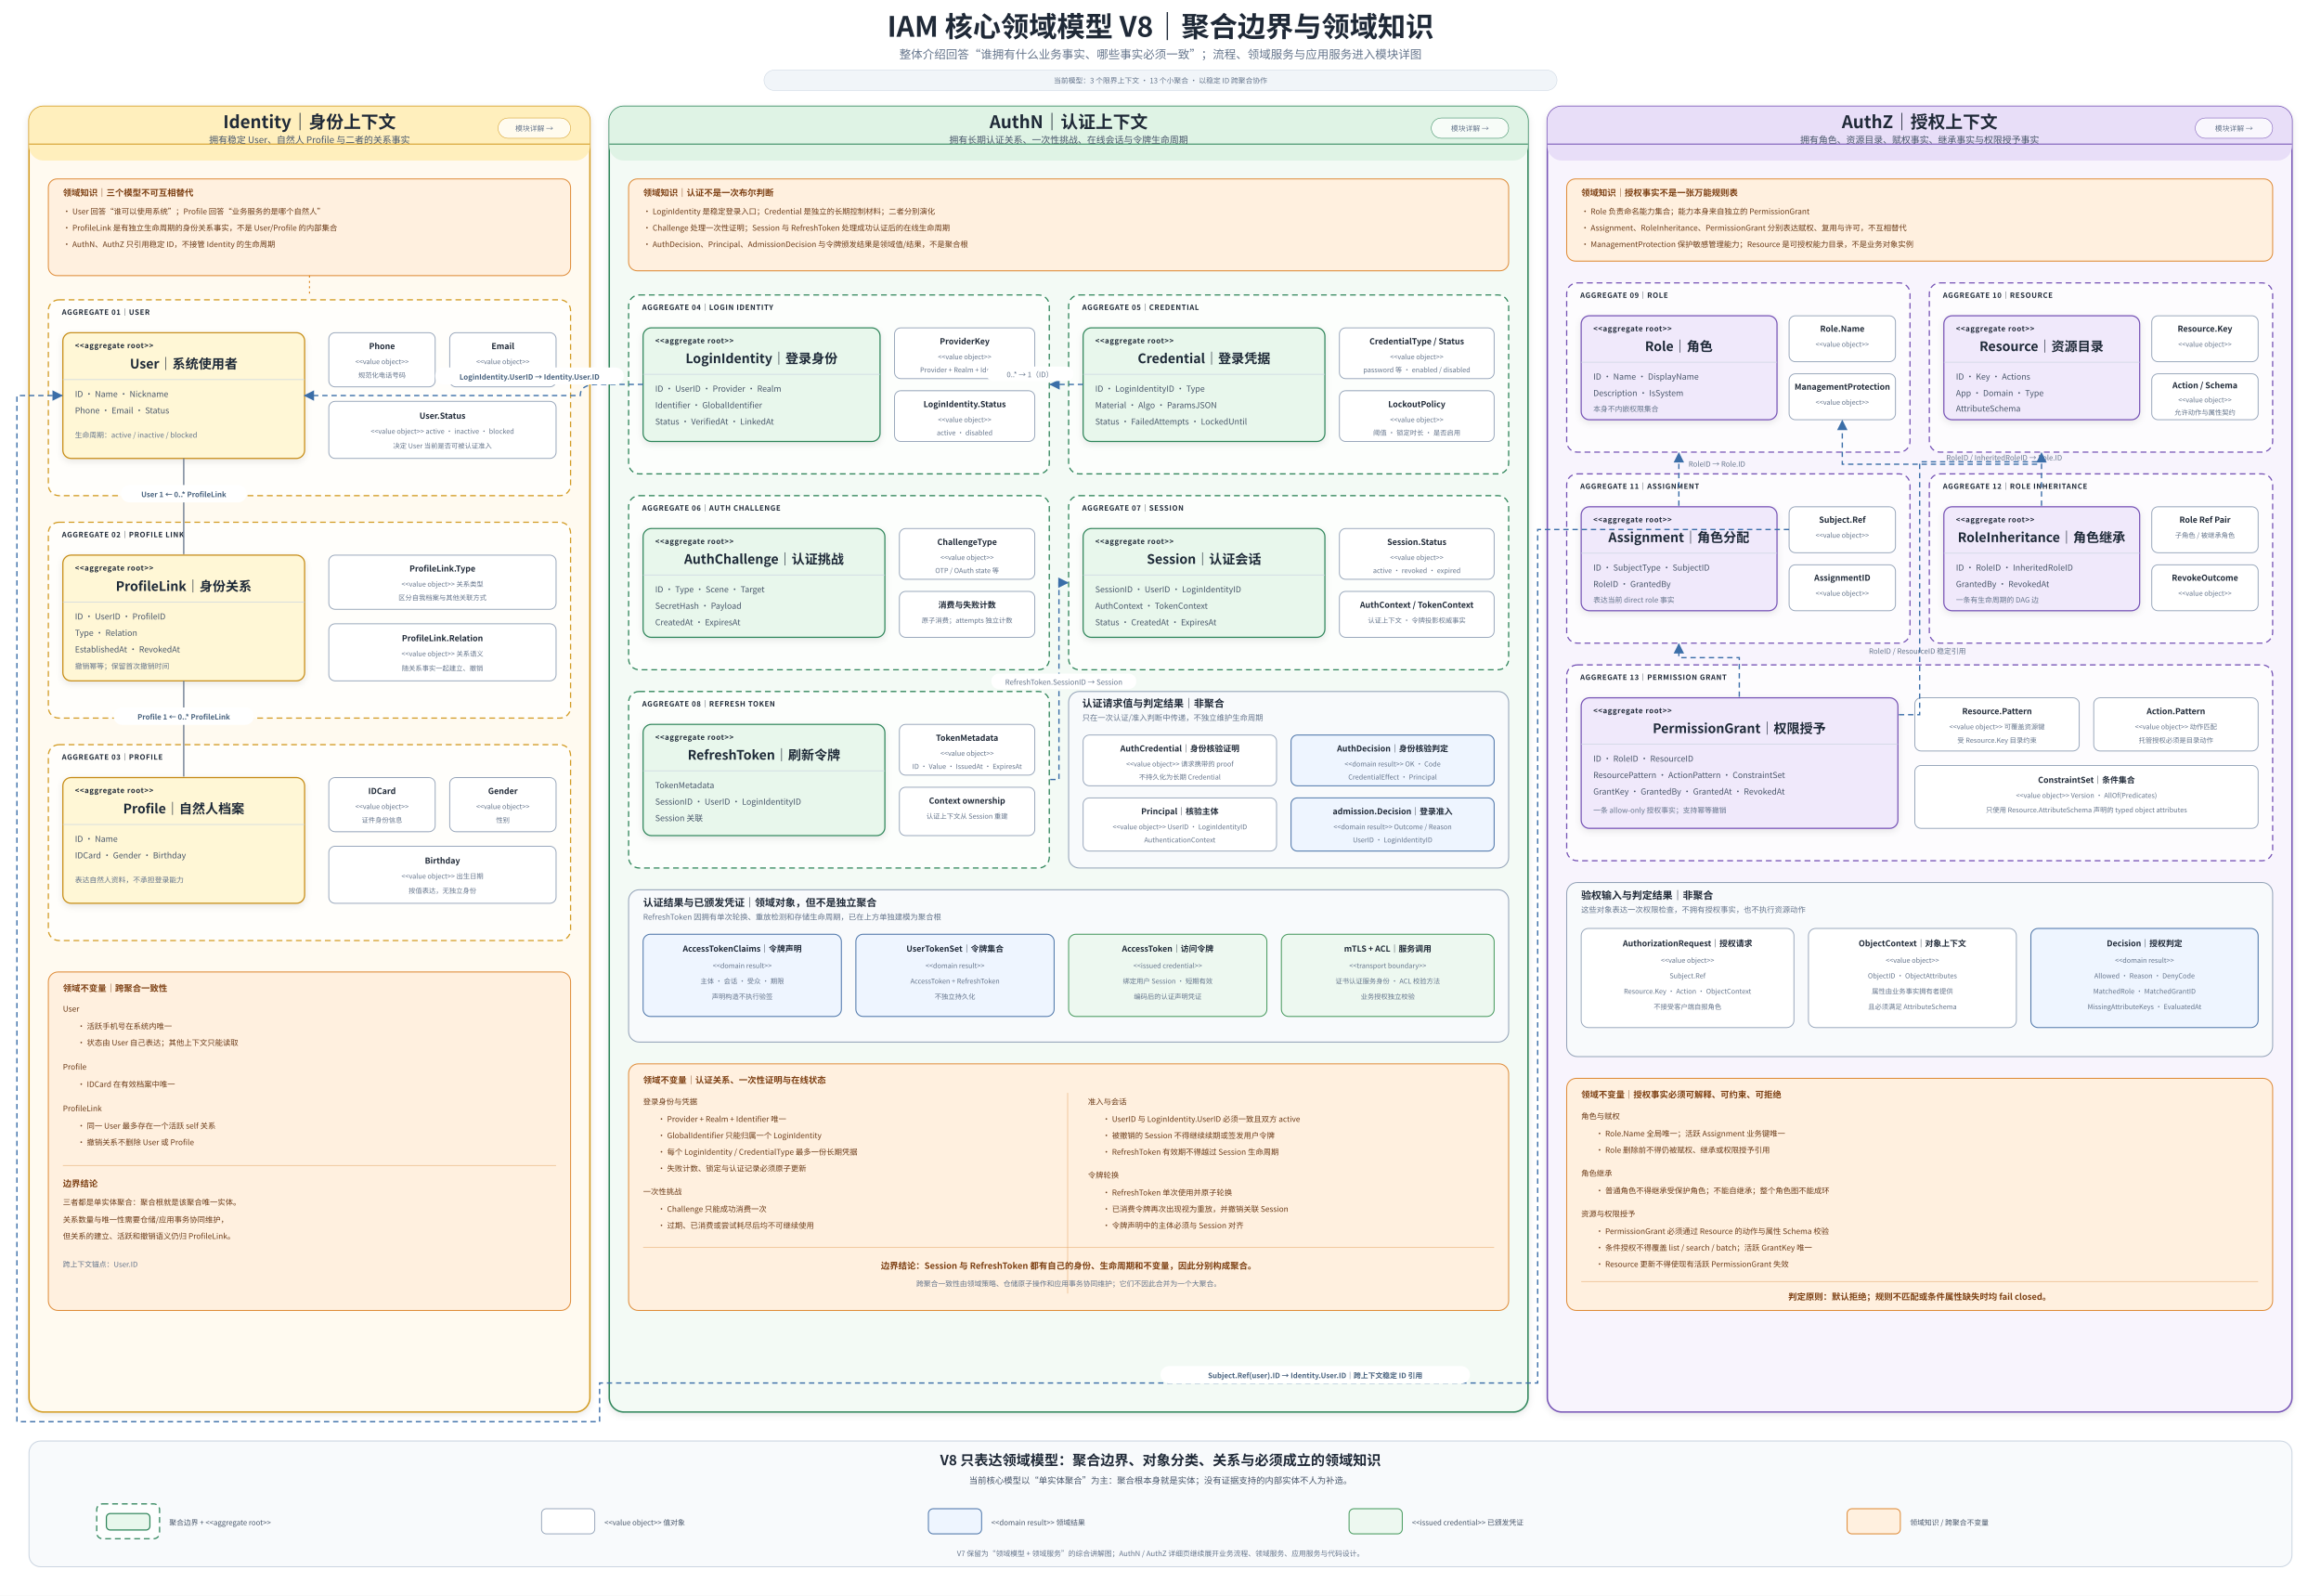
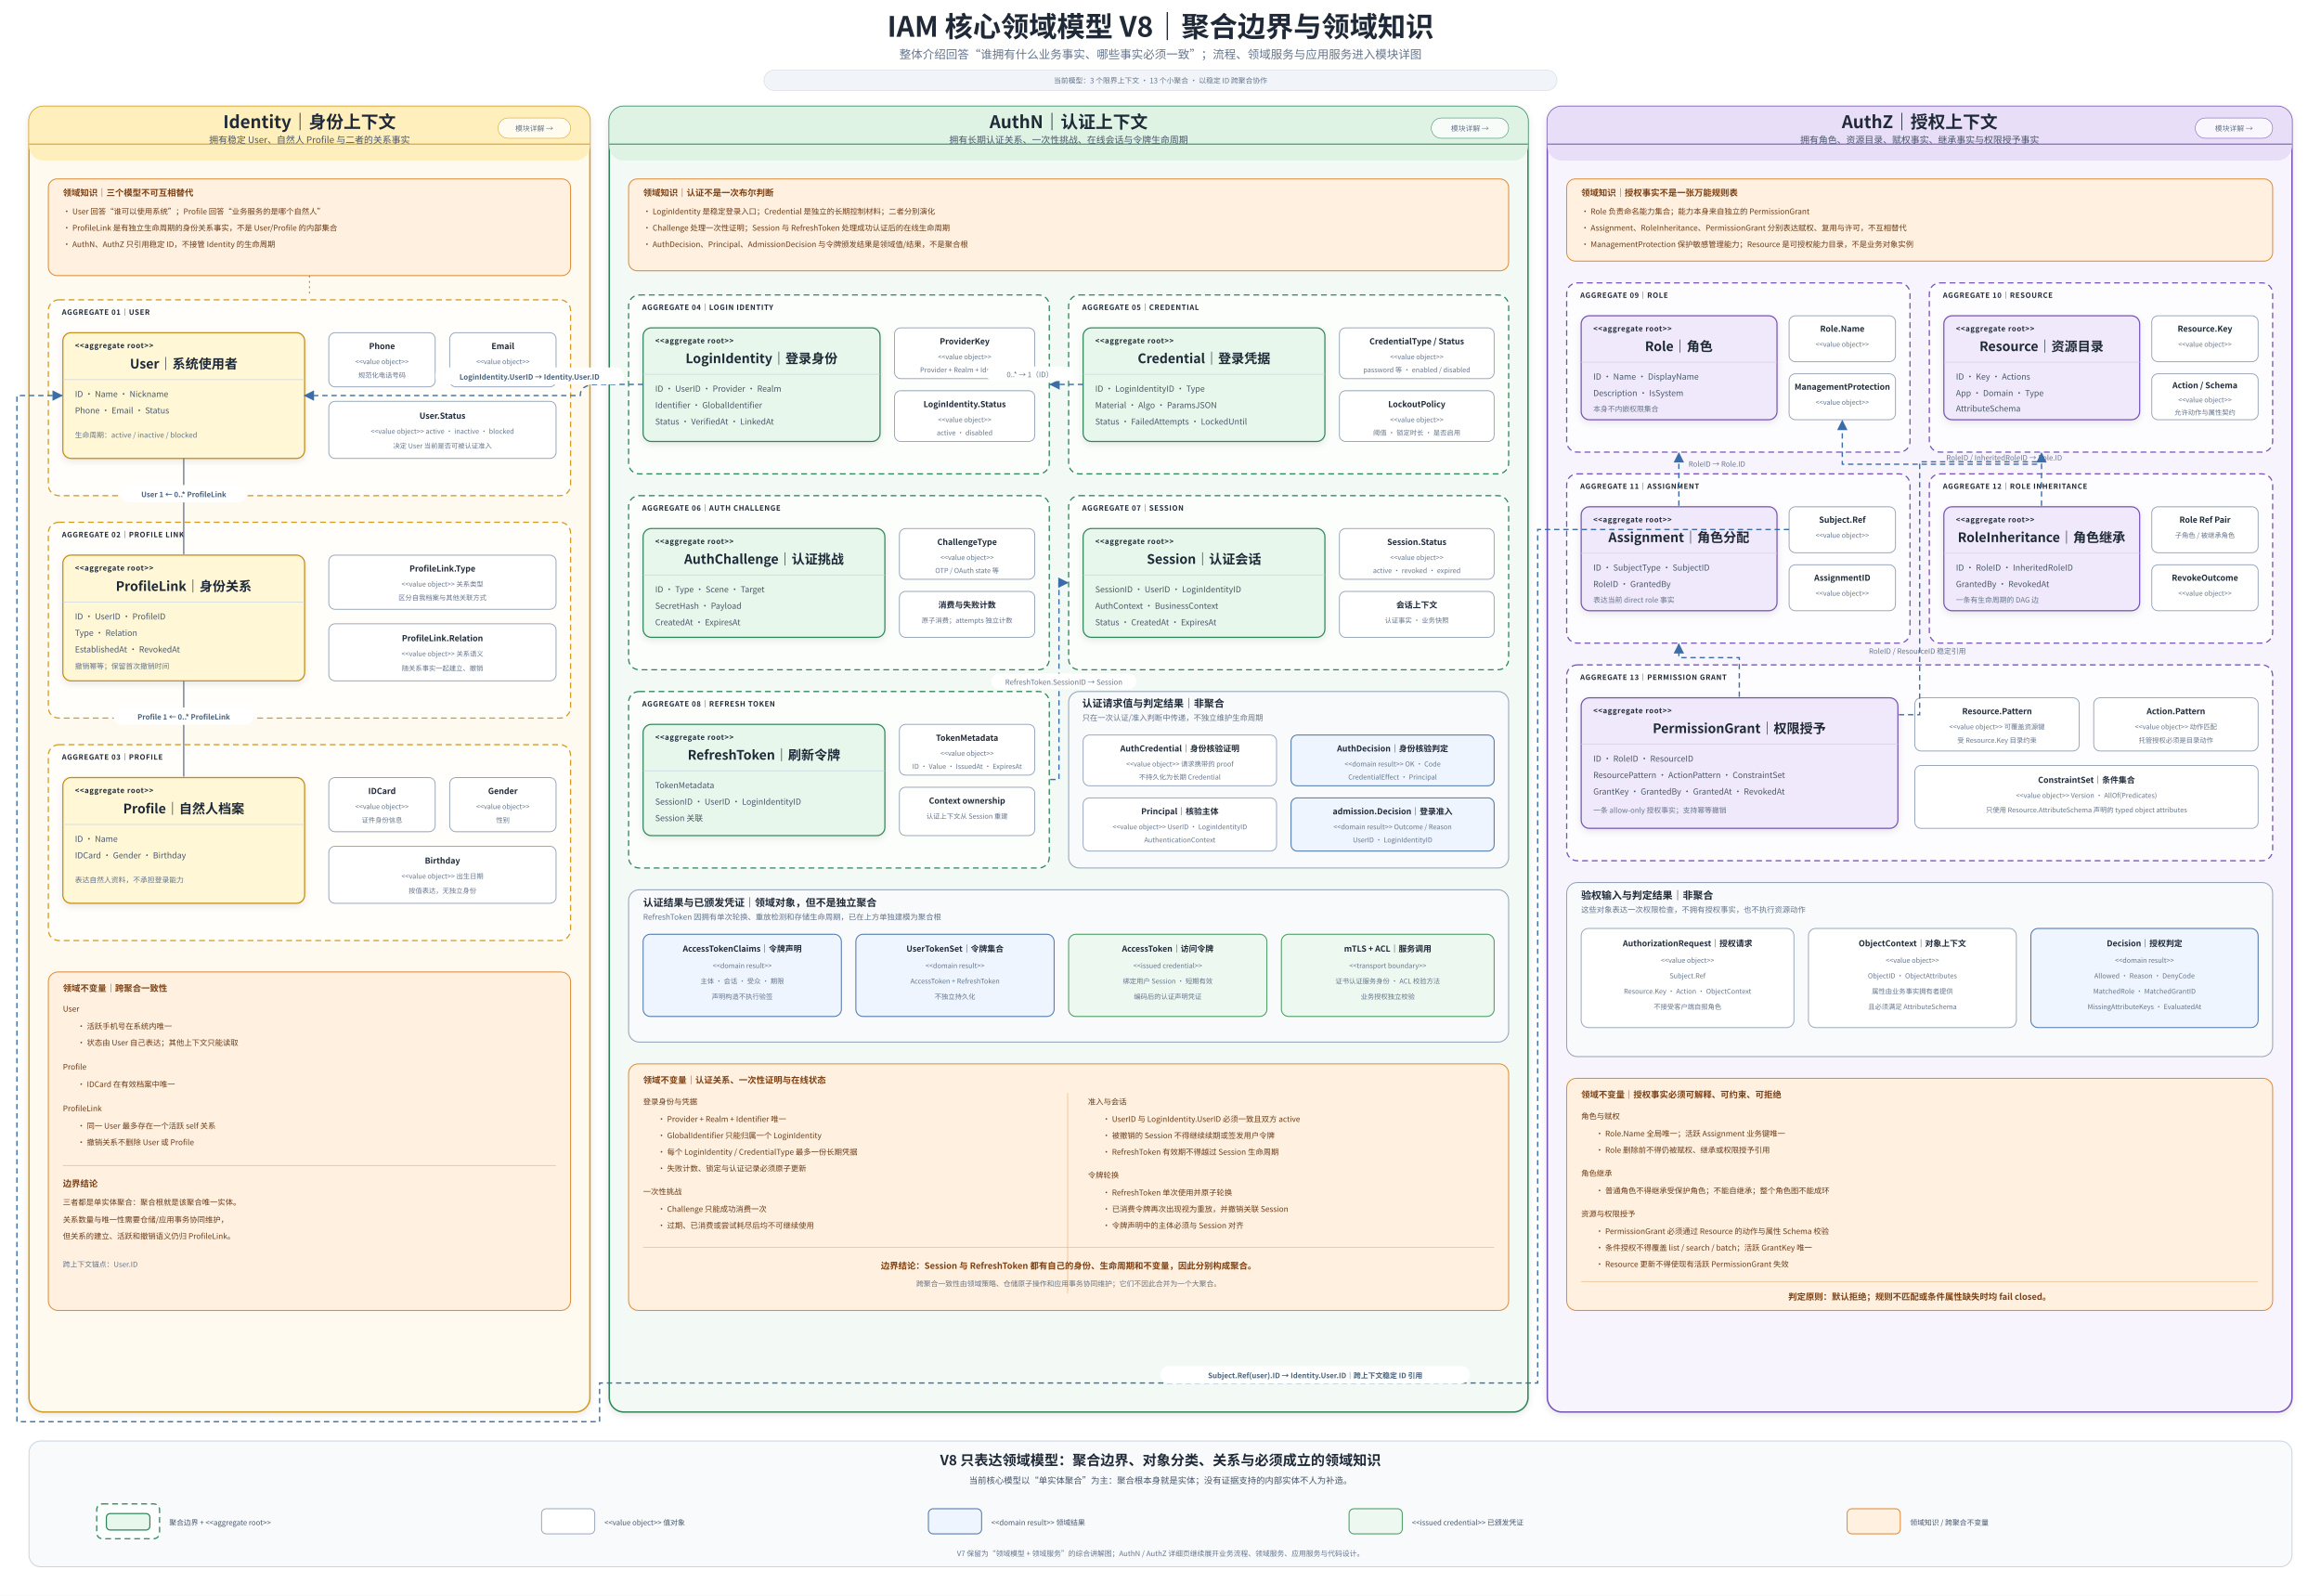
<svg xmlns="http://www.w3.org/2000/svg" width="4800" height="3300" viewBox="0 0 4800 3300" role="img" aria-labelledby="title desc">
  <defs>
    <filter id="shadow" x="-20%" y="-20%" width="140%" height="150%">
      <feDropShadow dx="0" dy="5" stdDeviation="7" flood-color="#0f172a" flood-opacity="0.09" />
    </filter>
    <marker id="refArrow" viewBox="0 0 10 10" refX="9" refY="5" markerWidth="8" markerHeight="8" orient="auto-start-reverse">
      <path d="M0 0 L10 5 L0 10 Z" fill="#3b6ea8" />
    </marker>
    <style>
      text { font-family: "PingFang SC", "Noto Sans CJK SC", "Microsoft YaHei", Arial, sans-serif; fill: #1f2937; }
      .page-title { font-size: 58px; font-weight: 750; }
      .page-subtitle { font-size: 24px; fill: #64748b; }
      .context-title { font-size: 36px; font-weight: 750; }
      .context-subtitle { font-size: 19px; fill: #475569; }
      .aggregate-label { font-size: 15px; font-weight: 750; letter-spacing: 1.1px; }
      .root-title { font-size: 27px; font-weight: 750; }
      .field { font-size: 17px; fill: #475569; }
      .small { font-size: 15px; fill: #64748b; }
      .vo-title { font-size: 17px; font-weight: 700; }
      .vo-body { font-size: 14px; fill: #64748b; }
      .section-title { font-size: 21px; font-weight: 750; }
      .section-note { font-size: 16px; fill: #64748b; }
      .knowledge-title { font-size: 18px; font-weight: 750; fill: #7c3f12; }
      .knowledge-text { font-size: 16px; fill: #6b3b18; }
      .relation { font-size: 15px; font-weight: 650; fill: #47617d; }
      .footer-title { font-size: 29px; font-weight: 750; }
      .footer-text { font-size: 18px; fill: #475569; }
      .legend { font-size: 15px; fill: #475569; }

      .context-identity { fill: #fffaf0; stroke: #d29b23; stroke-width: 3; }
      .context-authn { fill: #f3faf5; stroke: #2f855a; stroke-width: 3; }
      .context-authz { fill: #f8f4fd; stroke: #7653b5; stroke-width: 3; }
      .head-identity { fill: #ffefbd; }
      .head-authn { fill: #dff3e5; }
      .head-authz { fill: #e8def8; }

      .aggregate-boundary { fill: #ffffff; fill-opacity: 0.72; stroke-width: 2.5; stroke-dasharray: 12 8; }
      .boundary-identity { stroke: #d29b23; }
      .boundary-authn { stroke: #2f855a; }
      .boundary-authz { stroke: #7653b5; }
      .root-identity { fill: #fff7d6; stroke: #c58a12; stroke-width: 2.4; }
      .root-authn { fill: #e8f7ec; stroke: #2f855a; stroke-width: 2.4; }
      .root-authz { fill: #f0e9fb; stroke: #7653b5; stroke-width: 2.4; }
      .vo { fill: #ffffff; stroke: #94a3b8; stroke-width: 1.8; }
      .non-aggregate { fill: #f8fafc; stroke: #94a3b8; stroke-width: 2; }
      .domain-result { fill: #eef5ff; stroke: #4f77aa; stroke-width: 2; }
      .issued-credential { fill: #edf8f0; stroke: #4a9b61; stroke-width: 2; }
      .knowledge { fill: #fff0df; stroke: #df8d3b; stroke-width: 2; }
      .divider { stroke: #cbd5e1; stroke-width: 1.4; }
      .association { fill: none; stroke: #64748b; stroke-width: 2.5; }
      .reference { fill: none; stroke: #3b6ea8; stroke-width: 2.7; stroke-dasharray: 11 8; marker-end: url(#refArrow); }
      .knowledge-link { fill: none; stroke: #d97706; stroke-width: 2; stroke-dasharray: 4 7; }
    </style>
  </defs>
  <rect width="4800" height="3300" fill="#ffffff" />
  <text id="core-domain-model-v8" x="2400" y="76" text-anchor="middle" class="page-title">IAM 核心领域模型 V8｜聚合边界与领域知识</text>
  <text x="2400" y="121" text-anchor="middle" class="page-subtitle">整体介绍回答“谁拥有什么业务事实、哪些事实必须一致”；流程、领域服务与应用服务进入模块详图</text>
  <rect x="1580" y="145" width="1640" height="42" rx="21" fill="#f1f5f9" stroke="#cbd5e1" />
  <text x="2400" y="172" text-anchor="middle" class="small">当前模型：3 个限界上下文 · 13 个小聚合 · 以稳定 ID 跨聚合协作</text>
  <rect x="60" y="220" width="1160" height="2700" rx="30" class="context-identity" filter="url(#shadow)" />
  <rect x="60" y="220" width="1160" height="112" rx="30" class="head-identity" />
  <path d="M60 298 H1220" stroke="#d29b23" stroke-width="2" />
  <text x="640" y="265" text-anchor="middle" class="context-title">Identity｜身份上下文</text>
  <text x="640" y="296" text-anchor="middle" class="context-subtitle">拥有稳定 User、自然人 Profile 与二者的关系事实</text>
  <a href="../../02-业务模块/01-Identity/00-模块总览.md">
    <rect x="1030" y="244" width="150" height="42" rx="21" fill="#ffffff" fill-opacity="0.75" stroke="#d29b23" />
    <text x="1105" y="271" text-anchor="middle" class="small">模块详解 →</text>
  </a>
  <rect x="100" y="370" width="1080" height="200" rx="18" class="knowledge" />
  <text x="130" y="405" class="knowledge-title">领域知识｜三个模型不可互相替代</text>
  <text x="130" y="443" class="knowledge-text">• User 回答“谁可以使用系统”；Profile 回答“业务服务的是哪个自然人”</text>
  <text x="130" y="477" class="knowledge-text">• ProfileLink 是有独立生命周期的身份关系事实，不是 User/Profile 的内部集合</text>
  <text x="130" y="511" class="knowledge-text">• AuthN、AuthZ 只引用稳定 ID，不接管 Identity 的生命周期</text>
  <path d="M640 570 V612" class="knowledge-link" />
  <rect x="100" y="620" width="1080" height="405" rx="22" class="aggregate-boundary boundary-identity" />
  <text x="128" y="651" class="aggregate-label" fill="#9a6a08">AGGREGATE 01｜USER</text>
  <g filter="url(#shadow)">
    <rect x="130" y="688" width="500" height="260" rx="17" class="root-identity" />
    <text x="155" y="720" class="aggregate-label" fill="#9a6a08">&lt;&lt;aggregate root&gt;&gt;</text>
    <text x="380" y="762" text-anchor="middle" class="root-title">User｜系统使用者</text>
    <line x1="130" y1="785" x2="630" y2="785" class="divider" />
    <text x="155" y="821" class="field">ID · Name · Nickname</text>
    <text x="155" y="855" class="field">Phone · Email · Status</text>
    <text x="155" y="905" class="small">生命周期：active / inactive / blocked</text>
  </g>
  <rect x="680" y="688" width="220" height="112" rx="13" class="vo" />
  <text x="790" y="722" text-anchor="middle" class="vo-title">Phone</text>
  <text x="790" y="753" text-anchor="middle" class="vo-body">&lt;&lt;value object&gt;&gt;</text>
  <text x="790" y="781" text-anchor="middle" class="vo-body">规范化电话号码</text>
  <rect x="930" y="688" width="220" height="112" rx="13" class="vo" />
  <text x="1040" y="722" text-anchor="middle" class="vo-title">Email</text>
  <text x="1040" y="753" text-anchor="middle" class="vo-body">&lt;&lt;value object&gt;&gt;</text>
  <text x="1040" y="781" text-anchor="middle" class="vo-body">规范化邮箱</text>
  <rect x="680" y="830" width="470" height="118" rx="13" class="vo" />
  <text x="915" y="866" text-anchor="middle" class="vo-title">User.Status</text>
  <text x="915" y="897" text-anchor="middle" class="vo-body">&lt;&lt;value object&gt;&gt; active · inactive · blocked</text>
  <text x="915" y="927" text-anchor="middle" class="vo-body">决定 User 当前是否可被认证准入</text>
  <rect x="100" y="1080" width="1080" height="405" rx="22" class="aggregate-boundary boundary-identity" />
  <text x="128" y="1111" class="aggregate-label" fill="#9a6a08">AGGREGATE 02｜PROFILE LINK</text>
  <g filter="url(#shadow)">
    <rect x="130" y="1148" width="500" height="260" rx="17" class="root-identity" />
    <text x="155" y="1180" class="aggregate-label" fill="#9a6a08">&lt;&lt;aggregate root&gt;&gt;</text>
    <text x="380" y="1222" text-anchor="middle" class="root-title">ProfileLink｜身份关系</text>
    <line x1="130" y1="1245" x2="630" y2="1245" class="divider" />
    <text x="155" y="1281" class="field">ID · UserID · ProfileID</text>
    <text x="155" y="1315" class="field">Type · Relation</text>
    <text x="155" y="1349" class="field">EstablishedAt · RevokedAt</text>
    <text x="155" y="1383" class="small">撤销幂等；保留首次撤销时间</text>
  </g>
  <rect x="680" y="1148" width="470" height="112" rx="13" class="vo" />
  <text x="915" y="1182" text-anchor="middle" class="vo-title">ProfileLink.Type</text>
  <text x="915" y="1213" text-anchor="middle" class="vo-body">&lt;&lt;value object&gt;&gt; 关系类型</text>
  <text x="915" y="1241" text-anchor="middle" class="vo-body">区分自我档案与其他关联方式</text>
  <rect x="680" y="1290" width="470" height="118" rx="13" class="vo" />
  <text x="915" y="1326" text-anchor="middle" class="vo-title">ProfileLink.Relation</text>
  <text x="915" y="1357" text-anchor="middle" class="vo-body">&lt;&lt;value object&gt;&gt; 关系语义</text>
  <text x="915" y="1387" text-anchor="middle" class="vo-body">随关系事实一起建立、撤销</text>
  <rect x="100" y="1540" width="1080" height="405" rx="22" class="aggregate-boundary boundary-identity" />
  <text x="128" y="1571" class="aggregate-label" fill="#9a6a08">AGGREGATE 03｜PROFILE</text>
  <g filter="url(#shadow)">
    <rect x="130" y="1608" width="500" height="260" rx="17" class="root-identity" />
    <text x="155" y="1640" class="aggregate-label" fill="#9a6a08">&lt;&lt;aggregate root&gt;&gt;</text>
    <text x="380" y="1682" text-anchor="middle" class="root-title">Profile｜自然人档案</text>
    <line x1="130" y1="1705" x2="630" y2="1705" class="divider" />
    <text x="155" y="1741" class="field">ID · Name</text>
    <text x="155" y="1775" class="field">IDCard · Gender · Birthday</text>
    <text x="155" y="1825" class="small">表达自然人资料，不承担登录能力</text>
  </g>
  <rect x="680" y="1608" width="220" height="112" rx="13" class="vo" />
  <text x="790" y="1642" text-anchor="middle" class="vo-title">IDCard</text>
  <text x="790" y="1673" text-anchor="middle" class="vo-body">&lt;&lt;value object&gt;&gt;</text>
  <text x="790" y="1701" text-anchor="middle" class="vo-body">证件身份信息</text>
  <rect x="930" y="1608" width="220" height="112" rx="13" class="vo" />
  <text x="1040" y="1642" text-anchor="middle" class="vo-title">Gender</text>
  <text x="1040" y="1673" text-anchor="middle" class="vo-body">&lt;&lt;value object&gt;&gt;</text>
  <text x="1040" y="1701" text-anchor="middle" class="vo-body">性别</text>
  <rect x="680" y="1750" width="470" height="118" rx="13" class="vo" />
  <text x="915" y="1786" text-anchor="middle" class="vo-title">Birthday</text>
  <text x="915" y="1817" text-anchor="middle" class="vo-body">&lt;&lt;value object&gt;&gt; 出生日期</text>
  <text x="915" y="1847" text-anchor="middle" class="vo-body">按值表达，无独立身份</text>
  <path d="M380 948 V1146" class="association" />
  <rect x="250" y="1003" width="260" height="36" rx="18" fill="#ffffff" />
  <text x="380" y="1028" text-anchor="middle" class="relation">User 1 ← 0..* ProfileLink</text>
  <path d="M380 1408 V1606" class="association" />
  <rect x="235" y="1463" width="290" height="36" rx="18" fill="#ffffff" />
  <text x="380" y="1488" text-anchor="middle" class="relation">Profile 1 ← 0..* ProfileLink</text>
  <rect x="100" y="2010" width="1080" height="700" rx="20" class="knowledge" />
  <text x="130" y="2050" class="knowledge-title">领域不变量｜跨聚合一致性</text>
  <text x="130" y="2092" class="knowledge-text">User</text>
  <text x="160" y="2128" class="knowledge-text">• 活跃手机号在系统内唯一</text>
  <text x="160" y="2162" class="knowledge-text">• 状态由 User 自己表达；其他上下文只能读取</text>
  <text x="130" y="2212" class="knowledge-text">Profile</text>
  <text x="160" y="2248" class="knowledge-text">• IDCard 在有效档案中唯一</text>
  <text x="130" y="2298" class="knowledge-text">ProfileLink</text>
  <text x="160" y="2334" class="knowledge-text">• 同一 User 最多存在一个活跃 self 关系</text>
  <text x="160" y="2368" class="knowledge-text">• 撤销关系不删除 User 或 Profile</text>
  <line x1="130" y1="2410" x2="1150" y2="2410" stroke="#e3a566" />
  <text x="130" y="2454" class="knowledge-title">边界结论</text>
  <text x="130" y="2492" class="knowledge-text">三者都是单实体聚合：聚合根就是该聚合唯一实体。</text>
  <text x="130" y="2528" class="knowledge-text">关系数量与唯一性需要仓储/应用事务协同维护，</text>
  <text x="130" y="2562" class="knowledge-text">但关系的建立、活跃和撤销语义仍归 ProfileLink。</text>
  <text x="130" y="2620" class="small">跨上下文锚点：User.ID</text>
  <rect x="1260" y="220" width="1900" height="2700" rx="30" class="context-authn" filter="url(#shadow)" />
  <rect x="1260" y="220" width="1900" height="112" rx="30" class="head-authn" />
  <path d="M1260 298 H3160" stroke="#2f855a" stroke-width="2" />
  <text x="2210" y="265" text-anchor="middle" class="context-title">AuthN｜认证上下文</text>
  <text x="2210" y="296" text-anchor="middle" class="context-subtitle">拥有长期认证关系、一次性挑战、在线会话与令牌生命周期</text>
  <a href="../../02-业务模块/02-AuthN/00-模块总览.md">
    <rect x="2960" y="244" width="160" height="42" rx="21" fill="#ffffff" fill-opacity="0.75" stroke="#2f855a" />
    <text x="3040" y="271" text-anchor="middle" class="small">模块详解 →</text>
  </a>
  <rect x="1300" y="370" width="1820" height="190" rx="18" class="knowledge" />
  <text x="1330" y="405" class="knowledge-title">领域知识｜认证不是一次布尔判断</text>
  <text x="1330" y="443" class="knowledge-text">• LoginIdentity 是稳定登录入口；Credential 是独立的长期控制材料；二者分别演化</text>
  <text x="1330" y="477" class="knowledge-text">• Challenge 处理一次性证明；Session 与 RefreshToken 处理成功认证后的在线生命周期</text>
  <text x="1330" y="511" class="knowledge-text">• AuthDecision、Principal、AdmissionDecision 与令牌颁发结果是领域值/结果，不是聚合根</text>
  <rect x="1300" y="610" width="870" height="370" rx="22" class="aggregate-boundary boundary-authn" />
  <text x="1328" y="641" class="aggregate-label" fill="#276749">AGGREGATE 04｜LOGIN IDENTITY</text>
  <g filter="url(#shadow)">
    <rect x="1330" y="678" width="490" height="235" rx="17" class="root-authn" />
    <text x="1355" y="710" class="aggregate-label" fill="#276749">&lt;&lt;aggregate root&gt;&gt;</text>
    <text x="1575" y="751" text-anchor="middle" class="root-title">LoginIdentity｜登录身份</text>
    <line x1="1330" y1="774" x2="1820" y2="774" class="divider" />
    <text x="1355" y="810" class="field">ID · UserID · Provider · Realm</text>
    <text x="1355" y="844" class="field">Identifier · GlobalIdentifier</text>
    <text x="1355" y="878" class="field">Status · VerifiedAt · LinkedAt</text>
  </g>
  <rect x="1850" y="678" width="290" height="105" rx="13" class="vo" />
  <text x="1995" y="712" text-anchor="middle" class="vo-title">ProviderKey</text>
  <text x="1995" y="743" text-anchor="middle" class="vo-body">&lt;&lt;value object&gt;&gt;</text>
  <text x="1995" y="770" text-anchor="middle" class="vo-body">Provider + Realm + Identifier</text>
  <rect x="1850" y="808" width="290" height="105" rx="13" class="vo" />
  <text x="1995" y="842" text-anchor="middle" class="vo-title">LoginIdentity.Status</text>
  <text x="1995" y="873" text-anchor="middle" class="vo-body">&lt;&lt;value object&gt;&gt;</text>
  <text x="1995" y="900" text-anchor="middle" class="vo-body">active · disabled</text>
  <rect x="2210" y="610" width="910" height="370" rx="22" class="aggregate-boundary boundary-authn" />
  <text x="2238" y="641" class="aggregate-label" fill="#276749">AGGREGATE 05｜CREDENTIAL</text>
  <g filter="url(#shadow)">
    <rect x="2240" y="678" width="500" height="235" rx="17" class="root-authn" />
    <text x="2265" y="710" class="aggregate-label" fill="#276749">&lt;&lt;aggregate root&gt;&gt;</text>
    <text x="2490" y="751" text-anchor="middle" class="root-title">Credential｜登录凭据</text>
    <line x1="2240" y1="774" x2="2740" y2="774" class="divider" />
    <text x="2265" y="810" class="field">ID · LoginIdentityID · Type</text>
    <text x="2265" y="844" class="field">Material · Algo · ParamsJSON</text>
    <text x="2265" y="878" class="field">Status · FailedAttempts · LockedUntil</text>
  </g>
  <rect x="2770" y="678" width="320" height="105" rx="13" class="vo" />
  <text x="2930" y="712" text-anchor="middle" class="vo-title">CredentialType / Status</text>
  <text x="2930" y="743" text-anchor="middle" class="vo-body">&lt;&lt;value object&gt;&gt;</text>
  <text x="2930" y="770" text-anchor="middle" class="vo-body">password 等 · enabled / disabled</text>
  <rect x="2770" y="808" width="320" height="105" rx="13" class="vo" />
  <text x="2930" y="842" text-anchor="middle" class="vo-title">LockoutPolicy</text>
  <text x="2930" y="873" text-anchor="middle" class="vo-body">&lt;&lt;value object&gt;&gt;</text>
  <text x="2930" y="900" text-anchor="middle" class="vo-body">阈值 · 锁定时长 · 是否启用</text>
  <path d="M2240 795 H2172" class="reference" />
  <rect x="2040" y="758" width="180" height="30" rx="15" fill="#ffffff" />
  <text x="2130" y="780" text-anchor="middle" class="small">0..* → 1（ID）</text>
  <rect x="1300" y="1025" width="870" height="360" rx="22" class="aggregate-boundary boundary-authn" />
  <text x="1328" y="1056" class="aggregate-label" fill="#276749">AGGREGATE 06｜AUTH CHALLENGE</text>
  <g filter="url(#shadow)">
    <rect x="1330" y="1093" width="500" height="225" rx="17" class="root-authn" />
    <text x="1355" y="1125" class="aggregate-label" fill="#276749">&lt;&lt;aggregate root&gt;&gt;</text>
    <text x="1580" y="1166" text-anchor="middle" class="root-title">AuthChallenge｜认证挑战</text>
    <line x1="1330" y1="1189" x2="1830" y2="1189" class="divider" />
    <text x="1355" y="1225" class="field">ID · Type · Scene · Target</text>
    <text x="1355" y="1259" class="field">SecretHash · Payload</text>
    <text x="1355" y="1293" class="field">CreatedAt · ExpiresAt</text>
  </g>
  <rect x="1860" y="1093" width="280" height="105" rx="13" class="vo" />
  <text x="2000" y="1127" text-anchor="middle" class="vo-title">ChallengeType</text>
  <text x="2000" y="1158" text-anchor="middle" class="vo-body">&lt;&lt;value object&gt;&gt;</text>
  <text x="2000" y="1185" text-anchor="middle" class="vo-body">OTP / OAuth state 等</text>
  <rect x="1860" y="1223" width="280" height="95" rx="13" class="vo" />
  <text x="2000" y="1257" text-anchor="middle" class="vo-title">消费与失败计数</text>
  <text x="2000" y="1288" text-anchor="middle" class="vo-body">原子消费；attempts 独立计数</text>
  <rect x="2210" y="1025" width="910" height="360" rx="22" class="aggregate-boundary boundary-authn" />
  <text x="2238" y="1056" class="aggregate-label" fill="#276749">AGGREGATE 07｜SESSION</text>
  <g filter="url(#shadow)">
    <rect x="2240" y="1093" width="500" height="225" rx="17" class="root-authn" />
    <text x="2265" y="1125" class="aggregate-label" fill="#276749">&lt;&lt;aggregate root&gt;&gt;</text>
    <text x="2490" y="1166" text-anchor="middle" class="root-title">Session｜认证会话</text>
    <line x1="2240" y1="1189" x2="2740" y2="1189" class="divider" />
    <text x="2265" y="1225" class="field">SessionID · UserID · LoginIdentityID</text>
-     <text x="2265" y="1259" class="field">AuthContext · TokenContext</text>
+     <text x="2265" y="1259" class="field">AuthContext · BusinessContext</text>
    <text x="2265" y="1293" class="field">Status · CreatedAt · ExpiresAt</text>
  </g>
  <rect x="2770" y="1093" width="320" height="105" rx="13" class="vo" />
  <text x="2930" y="1127" text-anchor="middle" class="vo-title">Session.Status</text>
  <text x="2930" y="1158" text-anchor="middle" class="vo-body">&lt;&lt;value object&gt;&gt;</text>
  <text x="2930" y="1185" text-anchor="middle" class="vo-body">active · revoked · expired</text>
  <rect x="2770" y="1223" width="320" height="95" rx="13" class="vo" />
-   <text x="2930" y="1257" text-anchor="middle" class="vo-title">AuthContext / TokenContext</text>
-   <text x="2930" y="1288" text-anchor="middle" class="vo-body">认证上下文 · 令牌投影权威事实</text>
+   <text x="2930" y="1257" text-anchor="middle" class="vo-title">会话上下文</text>
+   <text x="2930" y="1288" text-anchor="middle" class="vo-body">认证事实 · 业务快照</text>
  <rect x="1300" y="1430" width="870" height="365" rx="22" class="aggregate-boundary boundary-authn" />
  <text x="1328" y="1461" class="aggregate-label" fill="#276749">AGGREGATE 08｜REFRESH TOKEN</text>
  <g filter="url(#shadow)">
    <rect x="1330" y="1498" width="500" height="230" rx="17" class="root-authn" />
    <text x="1355" y="1530" class="aggregate-label" fill="#276749">&lt;&lt;aggregate root&gt;&gt;</text>
    <text x="1580" y="1571" text-anchor="middle" class="root-title">RefreshToken｜刷新令牌</text>
    <line x1="1330" y1="1594" x2="1830" y2="1594" class="divider" />
    <text x="1355" y="1630" class="field">TokenMetadata</text>
    <text x="1355" y="1664" class="field">SessionID · UserID · LoginIdentityID</text>
    <text x="1355" y="1698" class="field">Session 关联</text>
  </g>
  <rect x="1860" y="1498" width="280" height="105" rx="13" class="vo" />
  <text x="2000" y="1532" text-anchor="middle" class="vo-title">TokenMetadata</text>
  <text x="2000" y="1563" text-anchor="middle" class="vo-body">&lt;&lt;value object&gt;&gt;</text>
  <text x="2000" y="1590" text-anchor="middle" class="vo-body">ID · Value · IssuedAt · ExpiresAt</text>
  <rect x="1860" y="1628" width="280" height="100" rx="13" class="vo" />
  <text x="2000" y="1662" text-anchor="middle" class="vo-title">Context ownership</text>
  <text x="2000" y="1693" text-anchor="middle" class="vo-body">认证上下文从 Session 重建</text>
  <path d="M2172 1612 H2190 V1205 H2208" class="reference" />
  <rect x="2050" y="1393" width="300" height="32" rx="16" fill="#ffffff" />
  <text x="2200" y="1416" text-anchor="middle" class="small">RefreshToken.SessionID → Session</text>
  <rect x="2210" y="1430" width="910" height="365" rx="22" class="non-aggregate" />
  <text x="2238" y="1462" class="section-title">认证请求值与判定结果｜非聚合</text>
  <text x="2238" y="1490" class="section-note">只在一次认证/准入判断中传递，不独立维护生命周期</text>
  <rect x="2240" y="1520" width="400" height="105" rx="13" class="vo" />
  <text x="2440" y="1554" text-anchor="middle" class="vo-title">AuthCredential｜身份核验证明</text>
  <text x="2440" y="1585" text-anchor="middle" class="vo-body">&lt;&lt;value object&gt;&gt; 请求携带的 proof</text>
  <text x="2440" y="1612" text-anchor="middle" class="vo-body">不持久化为长期 Credential</text>
  <rect x="2670" y="1520" width="420" height="105" rx="13" class="domain-result" />
  <text x="2880" y="1554" text-anchor="middle" class="vo-title">AuthDecision｜身份核验判定</text>
  <text x="2880" y="1585" text-anchor="middle" class="vo-body">&lt;&lt;domain result&gt;&gt; OK · Code</text>
  <text x="2880" y="1612" text-anchor="middle" class="vo-body">CredentialEffect · Principal</text>
  <rect x="2240" y="1650" width="400" height="110" rx="13" class="vo" />
  <text x="2440" y="1684" text-anchor="middle" class="vo-title">Principal｜核验主体</text>
  <text x="2440" y="1715" text-anchor="middle" class="vo-body">&lt;&lt;value object&gt;&gt; UserID · LoginIdentityID</text>
  <text x="2440" y="1742" text-anchor="middle" class="vo-body">AuthenticationContext</text>
  <rect x="2670" y="1650" width="420" height="110" rx="13" class="domain-result" />
  <text x="2880" y="1684" text-anchor="middle" class="vo-title">admission.Decision｜登录准入</text>
  <text x="2880" y="1715" text-anchor="middle" class="vo-body">&lt;&lt;domain result&gt;&gt; Outcome / Reason</text>
  <text x="2880" y="1742" text-anchor="middle" class="vo-body">UserID · LoginIdentityID</text>
  <rect x="1300" y="1840" width="1820" height="315" rx="22" class="non-aggregate" />
  <text x="1330" y="1874" class="section-title">认证结果与已颁发凭证｜领域对象，但不是独立聚合</text>
  <text x="1330" y="1902" class="section-note">RefreshToken 因拥有单次轮换、重放检测和存储生命周期，已在上方单独建模为聚合根</text>
  <rect x="1330" y="1932" width="410" height="170" rx="15" class="domain-result" />
  <text x="1535" y="1968" text-anchor="middle" class="vo-title">AccessTokenClaims｜令牌声明</text>
  <text x="1535" y="2002" text-anchor="middle" class="vo-body">&lt;&lt;domain result&gt;&gt;</text>
  <text x="1535" y="2034" text-anchor="middle" class="vo-body">主体 · 会话 · 受众 · 期限</text>
  <text x="1535" y="2066" text-anchor="middle" class="vo-body">声明构造不执行验签</text>
  <rect x="1770" y="1932" width="410" height="170" rx="15" class="domain-result" />
  <text x="1975" y="1968" text-anchor="middle" class="vo-title">UserTokenSet｜令牌集合</text>
  <text x="1975" y="2002" text-anchor="middle" class="vo-body">&lt;&lt;domain result&gt;&gt;</text>
  <text x="1975" y="2034" text-anchor="middle" class="vo-body">AccessToken + RefreshToken</text>
  <text x="1975" y="2066" text-anchor="middle" class="vo-body">不独立持久化</text>
  <rect x="2210" y="1932" width="410" height="170" rx="15" class="issued-credential" />
  <text x="2415" y="1968" text-anchor="middle" class="vo-title">AccessToken｜访问令牌</text>
  <text x="2415" y="2002" text-anchor="middle" class="vo-body">&lt;&lt;issued credential&gt;&gt;</text>
  <text x="2415" y="2034" text-anchor="middle" class="vo-body">绑定用户 Session · 短期有效</text>
  <text x="2415" y="2066" text-anchor="middle" class="vo-body">编码后的认证声明凭证</text>
  <rect x="2650" y="1932" width="440" height="170" rx="15" class="issued-credential" />
  <text x="2870" y="1968" text-anchor="middle" class="vo-title">mTLS + ACL｜服务调用</text>
  <text x="2870" y="2002" text-anchor="middle" class="vo-body">&lt;&lt;transport boundary&gt;&gt;</text>
  <text x="2870" y="2034" text-anchor="middle" class="vo-body">证书认证服务身份 · ACL 校验方法</text>
  <text x="2870" y="2066" text-anchor="middle" class="vo-body">业务授权独立校验</text>
  <rect x="1300" y="2200" width="1820" height="510" rx="20" class="knowledge" />
  <text x="1330" y="2240" class="knowledge-title">领域不变量｜认证关系、一次性证明与在线状态</text>
  <line x1="2208" y1="2260" x2="2208" y2="2675" stroke="#e3a566" />
  <text x="1330" y="2284" class="knowledge-text">登录身份与凭据</text>
  <text x="1360" y="2320" class="knowledge-text">• Provider + Realm + Identifier 唯一</text>
  <text x="1360" y="2354" class="knowledge-text">• GlobalIdentifier 只能归属一个 LoginIdentity</text>
  <text x="1360" y="2388" class="knowledge-text">• 每个 LoginIdentity / CredentialType 最多一份长期凭据</text>
  <text x="1360" y="2422" class="knowledge-text">• 失败计数、锁定与认证记录必须原子更新</text>
  <text x="1330" y="2470" class="knowledge-text">一次性挑战</text>
  <text x="1360" y="2506" class="knowledge-text">• Challenge 只能成功消费一次</text>
  <text x="1360" y="2540" class="knowledge-text">• 过期、已消费或尝试耗尽后均不可继续使用</text>
  <text x="2250" y="2284" class="knowledge-text">准入与会话</text>
  <text x="2280" y="2320" class="knowledge-text">• UserID 与 LoginIdentity.UserID 必须一致且双方 active</text>
  <text x="2280" y="2354" class="knowledge-text">• 被撤销的 Session 不得继续续期或签发用户令牌</text>
  <text x="2280" y="2388" class="knowledge-text">• RefreshToken 有效期不得越过 Session 生命周期</text>
  <text x="2250" y="2436" class="knowledge-text">令牌轮换</text>
  <text x="2280" y="2472" class="knowledge-text">• RefreshToken 单次使用并原子轮换</text>
  <text x="2280" y="2506" class="knowledge-text">• 已消费令牌再次出现视为重放，并撤销关联 Session</text>
  <text x="2280" y="2540" class="knowledge-text">• 令牌声明中的主体必须与 Session 对齐</text>
  <line x1="1330" y1="2580" x2="3090" y2="2580" stroke="#e3a566" />
  <text x="2210" y="2624" text-anchor="middle" class="knowledge-title">边界结论：Session 与 RefreshToken 都有自己的身份、生命周期和不变量，因此分别构成聚合。</text>
  <text x="2210" y="2660" text-anchor="middle" class="small">跨聚合一致性由领域策略、仓储原子操作和应用事务协同维护；它们不因此合并为一个大聚合。</text>
  <rect x="3200" y="220" width="1540" height="2700" rx="30" class="context-authz" filter="url(#shadow)" />
  <rect x="3200" y="220" width="1540" height="112" rx="30" class="head-authz" />
  <path d="M3200 298 H4740" stroke="#7653b5" stroke-width="2" />
  <text x="3970" y="265" text-anchor="middle" class="context-title">AuthZ｜授权上下文</text>
  <text x="3970" y="296" text-anchor="middle" class="context-subtitle">拥有角色、资源目录、赋权事实、继承事实与权限授予事实</text>
  <a href="../../02-业务模块/03-AuthZ/00-模块总览.md">
    <rect x="4540" y="244" width="160" height="42" rx="21" fill="#ffffff" fill-opacity="0.75" stroke="#7653b5" />
    <text x="4620" y="271" text-anchor="middle" class="small">模块详解 →</text>
  </a>
  <rect x="3240" y="370" width="1460" height="170" rx="18" class="knowledge" />
  <text x="3270" y="405" class="knowledge-title">领域知识｜授权事实不是一张万能规则表</text>
  <text x="3270" y="443" class="knowledge-text">• Role 负责命名能力集合；能力本身来自独立的 PermissionGrant</text>
  <text x="3270" y="477" class="knowledge-text">• Assignment、RoleInheritance、PermissionGrant 分别表达赋权、复用与许可，不互相替代</text>
  <text x="3270" y="511" class="knowledge-text">• ManagementProtection 保护敏感管理能力；Resource 是可授权能力目录，不是业务对象实例</text>
  <rect x="3240" y="585" width="710" height="350" rx="22" class="aggregate-boundary boundary-authz" />
  <text x="3268" y="616" class="aggregate-label" fill="#6941a5">AGGREGATE 09｜ROLE</text>
  <g filter="url(#shadow)">
    <rect x="3270" y="653" width="405" height="215" rx="17" class="root-authz" />
    <text x="3295" y="685" class="aggregate-label" fill="#6941a5">&lt;&lt;aggregate root&gt;&gt;</text>
    <text x="3472" y="726" text-anchor="middle" class="root-title">Role｜角色</text>
    <line x1="3270" y1="749" x2="3675" y2="749" class="divider" />
    <text x="3295" y="785" class="field">ID · Name · DisplayName</text>
    <text x="3295" y="819" class="field">Description · IsSystem</text>
    <text x="3295" y="851" class="small">本身不内嵌权限集合</text>
  </g>
  <rect x="3700" y="653" width="220" height="95" rx="13" class="vo" />
  <text x="3810" y="686" text-anchor="middle" class="vo-title">Role.Name</text>
  <text x="3810" y="717" text-anchor="middle" class="vo-body">&lt;&lt;value object&gt;&gt;</text>
  <rect x="3700" y="773" width="220" height="95" rx="13" class="vo" />
  <text x="3810" y="806" text-anchor="middle" class="vo-title" style="font-size:17px">ManagementProtection</text>
  <text x="3810" y="837" text-anchor="middle" class="vo-body">&lt;&lt;value object&gt;&gt;</text>
  <rect x="3990" y="585" width="710" height="350" rx="22" class="aggregate-boundary boundary-authz" />
  <text x="4018" y="616" class="aggregate-label" fill="#6941a5">AGGREGATE 10｜RESOURCE</text>
  <g filter="url(#shadow)">
    <rect x="4020" y="653" width="405" height="215" rx="17" class="root-authz" />
    <text x="4045" y="685" class="aggregate-label" fill="#6941a5">&lt;&lt;aggregate root&gt;&gt;</text>
    <text x="4222" y="726" text-anchor="middle" class="root-title">Resource｜资源目录</text>
    <line x1="4020" y1="749" x2="4425" y2="749" class="divider" />
    <text x="4045" y="785" class="field">ID · Key · Actions</text>
    <text x="4045" y="819" class="field">App · Domain · Type</text>
    <text x="4045" y="851" class="field">AttributeSchema</text>
  </g>
  <rect x="4450" y="653" width="220" height="95" rx="13" class="vo" />
  <text x="4560" y="686" text-anchor="middle" class="vo-title">Resource.Key</text>
  <text x="4560" y="717" text-anchor="middle" class="vo-body">&lt;&lt;value object&gt;&gt;</text>
  <rect x="4450" y="773" width="220" height="95" rx="13" class="vo" />
  <text x="4560" y="803" text-anchor="middle" class="vo-title">Action / Schema</text>
  <text x="4560" y="832" text-anchor="middle" class="vo-body">&lt;&lt;value object&gt;&gt;</text>
  <text x="4560" y="858" text-anchor="middle" class="vo-body">允许动作与属性契约</text>
  <rect x="3240" y="980" width="710" height="350" rx="22" class="aggregate-boundary boundary-authz" />
  <text x="3268" y="1011" class="aggregate-label" fill="#6941a5">AGGREGATE 11｜ASSIGNMENT</text>
  <g filter="url(#shadow)">
    <rect x="3270" y="1048" width="405" height="215" rx="17" class="root-authz" />
    <text x="3295" y="1080" class="aggregate-label" fill="#6941a5">&lt;&lt;aggregate root&gt;&gt;</text>
    <text x="3472" y="1121" text-anchor="middle" class="root-title">Assignment｜角色分配</text>
    <line x1="3270" y1="1144" x2="3675" y2="1144" class="divider" />
    <text x="3295" y="1180" class="field">ID · SubjectType · SubjectID</text>
    <text x="3295" y="1214" class="field">RoleID · GrantedBy</text>
    <text x="3295" y="1246" class="small">表达当前 direct role 事实</text>
  </g>
  <rect x="3700" y="1048" width="220" height="95" rx="13" class="vo" />
  <text x="3810" y="1081" text-anchor="middle" class="vo-title">Subject.Ref</text>
  <text x="3810" y="1112" text-anchor="middle" class="vo-body">&lt;&lt;value object&gt;&gt;</text>
  <rect x="3700" y="1168" width="220" height="95" rx="13" class="vo" />
  <text x="3810" y="1201" text-anchor="middle" class="vo-title">AssignmentID</text>
  <text x="3810" y="1232" text-anchor="middle" class="vo-body">&lt;&lt;value object&gt;&gt;</text>
  <path d="M3472 1046 V937" class="reference" />
  <text x="3492" y="965" class="small">RoleID → Role.ID</text>
  <rect x="3990" y="980" width="710" height="350" rx="22" class="aggregate-boundary boundary-authz" />
  <text x="4018" y="1011" class="aggregate-label" fill="#6941a5">AGGREGATE 12｜ROLE INHERITANCE</text>
  <g filter="url(#shadow)">
    <rect x="4020" y="1048" width="405" height="215" rx="17" class="root-authz" />
    <text x="4045" y="1080" class="aggregate-label" fill="#6941a5">&lt;&lt;aggregate root&gt;&gt;</text>
    <text x="4222" y="1121" text-anchor="middle" class="root-title">RoleInheritance｜角色继承</text>
    <line x1="4020" y1="1144" x2="4425" y2="1144" class="divider" />
    <text x="4045" y="1180" class="field">ID · RoleID · InheritedRoleID</text>
    <text x="4045" y="1214" class="field">GrantedBy · RevokedAt</text>
    <text x="4045" y="1246" class="small">一条有生命周期的 DAG 边</text>
  </g>
  <rect x="4450" y="1048" width="220" height="95" rx="13" class="vo" />
  <text x="4560" y="1081" text-anchor="middle" class="vo-title">Role Ref Pair</text>
  <text x="4560" y="1112" text-anchor="middle" class="vo-body">子角色 / 被继承角色</text>
  <rect x="4450" y="1168" width="220" height="95" rx="13" class="vo" />
  <text x="4560" y="1201" text-anchor="middle" class="vo-title">RevokeOutcome</text>
  <text x="4560" y="1232" text-anchor="middle" class="vo-body">&lt;&lt;value object&gt;&gt;</text>
  <path d="M4222 1046 V960 H3810 V870" class="reference" />
  <text x="4025" y="952" class="small">RoleID / InheritedRoleID → Role.ID</text>
  <rect x="3240" y="1375" width="1460" height="405" rx="22" class="aggregate-boundary boundary-authz" />
  <text x="3268" y="1406" class="aggregate-label" fill="#6941a5">AGGREGATE 13｜PERMISSION GRANT</text>
  <g filter="url(#shadow)">
    <rect x="3270" y="1443" width="655" height="270" rx="17" class="root-authz" />
    <text x="3295" y="1475" class="aggregate-label" fill="#6941a5">&lt;&lt;aggregate root&gt;&gt;</text>
    <text x="3597" y="1516" text-anchor="middle" class="root-title">PermissionGrant｜权限授予</text>
    <line x1="3270" y1="1539" x2="3925" y2="1539" class="divider" />
    <text x="3295" y="1575" class="field">ID · RoleID · ResourceID</text>
    <text x="3295" y="1609" class="field">ResourcePattern · ActionPattern · ConstraintSet</text>
    <text x="3295" y="1643" class="field">GrantKey · GrantedBy · GrantedAt · RevokedAt</text>
    <text x="3295" y="1681" class="small">一条 allow-only 授权事实；支持幂等撤销</text>
  </g>
  <rect x="3960" y="1443" width="340" height="110" rx="13" class="vo" />
  <text x="4130" y="1477" text-anchor="middle" class="vo-title">Resource.Pattern</text>
  <text x="4130" y="1508" text-anchor="middle" class="vo-body">&lt;&lt;value object&gt;&gt; 可覆盖资源键</text>
  <text x="4130" y="1536" text-anchor="middle" class="vo-body">受 Resource.Key 目录约束</text>
  <rect x="4330" y="1443" width="340" height="110" rx="13" class="vo" />
  <text x="4500" y="1477" text-anchor="middle" class="vo-title">Action.Pattern</text>
  <text x="4500" y="1508" text-anchor="middle" class="vo-body">&lt;&lt;value object&gt;&gt; 动作匹配</text>
  <text x="4500" y="1536" text-anchor="middle" class="vo-body">托管授权必须是目录动作</text>
  <rect x="3960" y="1583" width="710" height="130" rx="13" class="vo" />
  <text x="4315" y="1619" text-anchor="middle" class="vo-title">ConstraintSet｜条件集合</text>
  <text x="4315" y="1650" text-anchor="middle" class="vo-body">&lt;&lt;value object&gt;&gt; Version · AllOf(Predicates)</text>
  <text x="4315" y="1680" text-anchor="middle" class="vo-body">只使用 Resource.AttributeSchema 声明的 typed object attributes</text>
  <path d="M3597 1441 V1360 H3472 V1332" class="reference" />
  <path d="M3927 1478 H3970 V955 H4222 V937" class="reference" />
  <text x="3865" y="1352" class="small">RoleID / ResourceID 稳定引用</text>
  <rect x="3240" y="1825" width="1460" height="360" rx="22" class="non-aggregate" />
  <text x="3270" y="1859" class="section-title">验权输入与判定结果｜非聚合</text>
  <text x="3270" y="1887" class="section-note">这些对象表达一次权限检查，不拥有授权事实，也不执行资源动作</text>
  <rect x="3270" y="1920" width="440" height="205" rx="15" class="vo" />
  <text x="3490" y="1957" text-anchor="middle" class="vo-title">AuthorizationRequest｜授权请求</text>
  <text x="3490" y="1991" text-anchor="middle" class="vo-body">&lt;&lt;value object&gt;&gt;</text>
  <text x="3490" y="2023" text-anchor="middle" class="vo-body">Subject.Ref</text>
  <text x="3490" y="2055" text-anchor="middle" class="vo-body">Resource.Key · Action · ObjectContext</text>
  <text x="3490" y="2087" text-anchor="middle" class="vo-body">不接受客户端自报角色</text>
  <rect x="3740" y="1920" width="430" height="205" rx="15" class="vo" />
  <text x="3955" y="1957" text-anchor="middle" class="vo-title">ObjectContext｜对象上下文</text>
  <text x="3955" y="1991" text-anchor="middle" class="vo-body">&lt;&lt;value object&gt;&gt;</text>
  <text x="3955" y="2023" text-anchor="middle" class="vo-body">ObjectID · ObjectAttributes</text>
  <text x="3955" y="2055" text-anchor="middle" class="vo-body">属性由业务事实拥有者提供</text>
  <text x="3955" y="2087" text-anchor="middle" class="vo-body">且必须满足 AttributeSchema</text>
  <rect x="4200" y="1920" width="470" height="205" rx="15" class="domain-result" />
  <text x="4435" y="1957" text-anchor="middle" class="vo-title">Decision｜授权判定</text>
  <text x="4435" y="1991" text-anchor="middle" class="vo-body">&lt;&lt;domain result&gt;&gt;</text>
  <text x="4435" y="2023" text-anchor="middle" class="vo-body">Allowed · Reason · DenyCode</text>
  <text x="4435" y="2055" text-anchor="middle" class="vo-body">MatchedRole · MatchedGrantID</text>
  <text x="4435" y="2087" text-anchor="middle" class="vo-body">MissingAttributeKeys · EvaluatedAt</text>
  <rect x="3240" y="2230" width="1460" height="480" rx="20" class="knowledge" />
  <text x="3270" y="2270" class="knowledge-title">领域不变量｜授权事实必须可解释、可约束、可拒绝</text>
  <text x="3270" y="2314" class="knowledge-text">角色与赋权</text>
  <text x="3300" y="2350" class="knowledge-text">• Role.Name 全局唯一；活跃 Assignment 业务键唯一</text>
  <text x="3300" y="2384" class="knowledge-text">• Role 删除前不得仍被赋权、继承或权限授予引用</text>
  <text x="3270" y="2432" class="knowledge-text">角色继承</text>
  <text x="3300" y="2468" class="knowledge-text">• 普通角色不得继承受保护角色；不能自继承；整个角色图不能成环</text>
  <text x="3270" y="2516" class="knowledge-text">资源与权限授予</text>
  <text x="3300" y="2552" class="knowledge-text">• PermissionGrant 必须通过 Resource 的动作与属性 Schema 校验</text>
  <text x="3300" y="2586" class="knowledge-text">• 条件授权不得覆盖 list / search / batch；活跃 GrantKey 唯一</text>
  <text x="3300" y="2620" class="knowledge-text">• Resource 更新不得使现有活跃 PermissionGrant 失效</text>
  <line x1="3270" y1="2650" x2="4670" y2="2650" stroke="#e3a566" />
  <text x="3970" y="2688" text-anchor="middle" class="knowledge-title">判定原则：默认拒绝；规则不匹配或条件属性缺失时均 fail closed。</text>
  <path d="M1330 795 H1235 Q1200 795 1200 818 H630" class="reference" />
  <rect x="900" y="760" width="390" height="35" rx="17" fill="#ffffff" />
  <text x="1095" y="785" text-anchor="middle" class="relation">LoginIdentity.UserID → Identity.User.ID</text>
  <path d="M3700 1095 H3180 V2860 H1240 V2940 H35 V818 H128" class="reference" />
  <rect x="2400" y="2825" width="640" height="36" rx="18" fill="#ffffff" />
  <text x="2720" y="2850" text-anchor="middle" class="relation">Subject.Ref(user).ID → Identity.User.ID｜跨上下文稳定 ID 引用</text>
  <rect x="60" y="2980" width="4680" height="260" rx="24" fill="#f8fafc" stroke="#cbd5e1" stroke-width="2" />
  <text x="2400" y="3030" text-anchor="middle" class="footer-title">V8 只表达领域模型：聚合边界、对象分类、关系与必须成立的领域知识</text>
  <text x="2400" y="3068" text-anchor="middle" class="footer-text">当前核心模型以“单实体聚合”为主：聚合根本身就是实体；没有证据支持的内部实体不人为补造。</text>
  <rect x="200" y="3110" width="130" height="72" rx="12" class="aggregate-boundary boundary-authn" />
  <rect x="220" y="3130" width="90" height="34" rx="8" class="root-authn" />
  <text x="350" y="3154" class="legend">聚合边界 + &lt;&lt;aggregate root&gt;&gt;</text>
  <rect x="1120" y="3120" width="110" height="52" rx="10" class="vo" />
  <text x="1250" y="3154" class="legend">&lt;&lt;value object&gt;&gt; 值对象</text>
  <rect x="1920" y="3120" width="110" height="52" rx="10" class="domain-result" />
  <text x="2050" y="3154" class="legend">&lt;&lt;domain result&gt;&gt; 领域结果</text>
  <rect x="2790" y="3120" width="110" height="52" rx="10" class="issued-credential" />
  <text x="2920" y="3154" class="legend">&lt;&lt;issued credential&gt;&gt; 已颁发凭证</text>
  <rect x="3820" y="3120" width="110" height="52" rx="10" class="knowledge" />
  <text x="3950" y="3154" class="legend">领域知识 / 跨聚合不变量</text>
  <text x="2400" y="3218" text-anchor="middle" class="small">V7 保留为“领域模型 + 领域服务”的综合讲解图；AuthN / AuthZ 详细页继续展开业务流程、领域服务、应用服务与代码设计。</text>
</svg>
